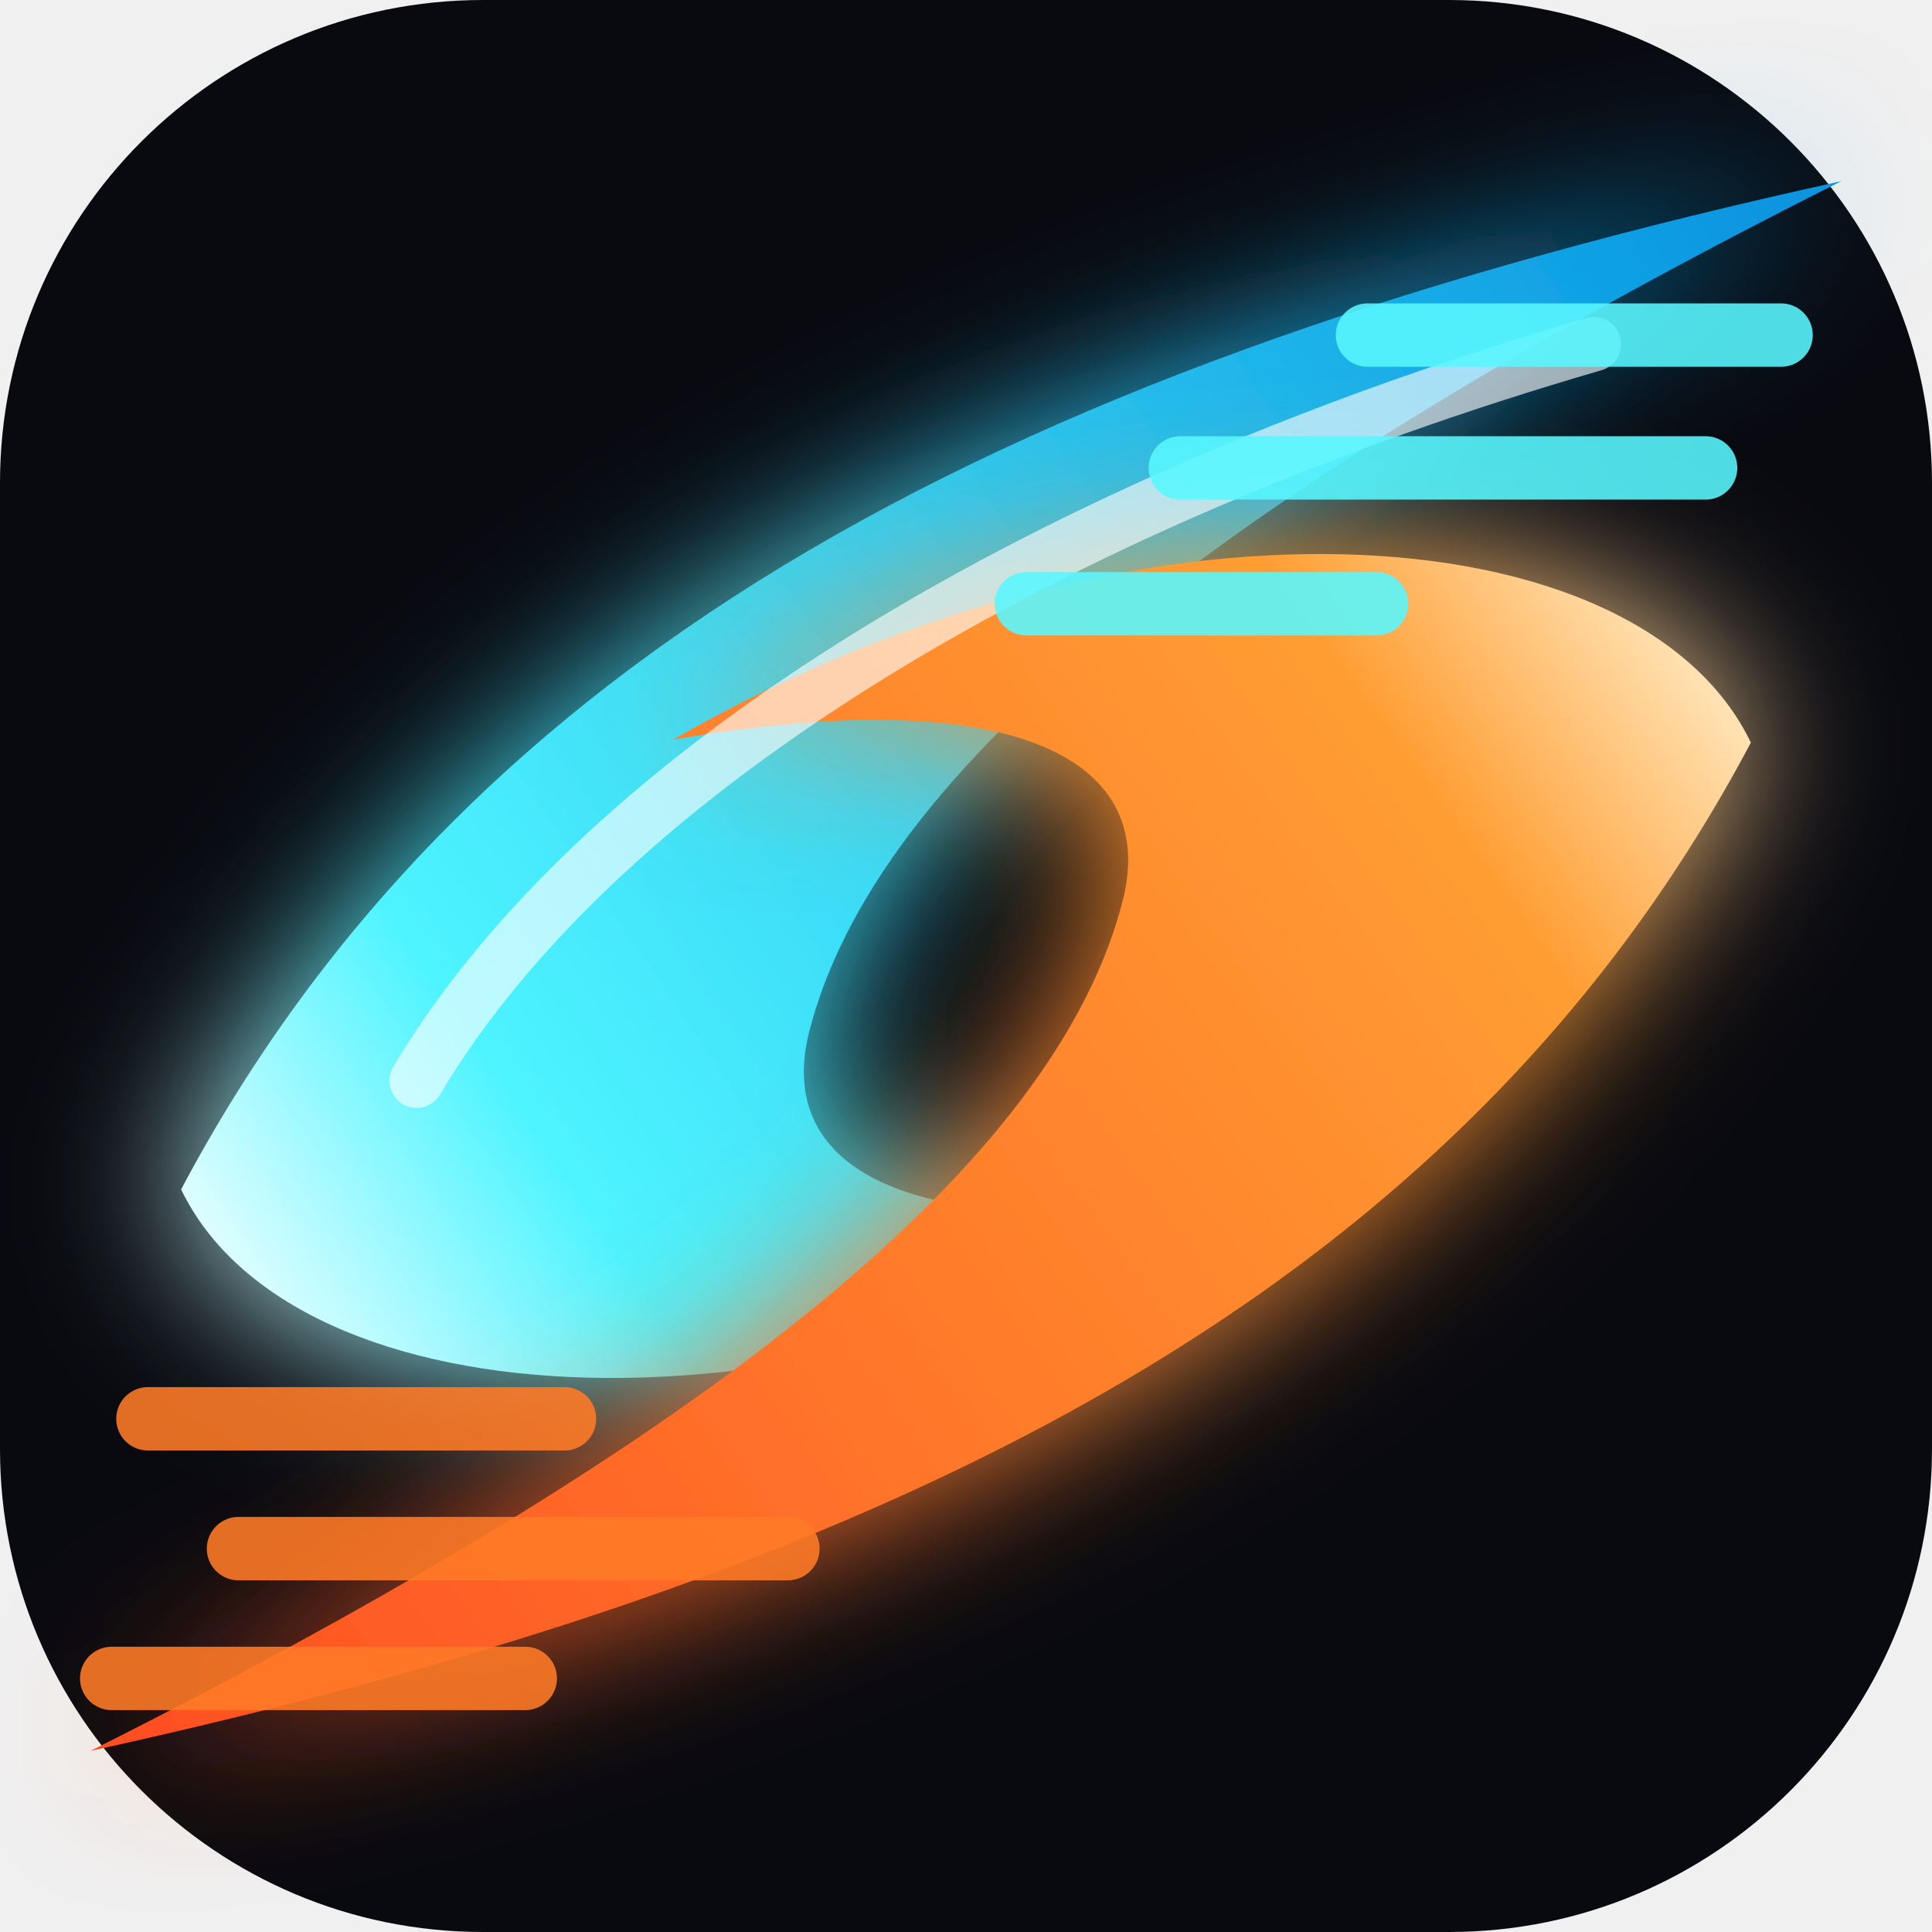
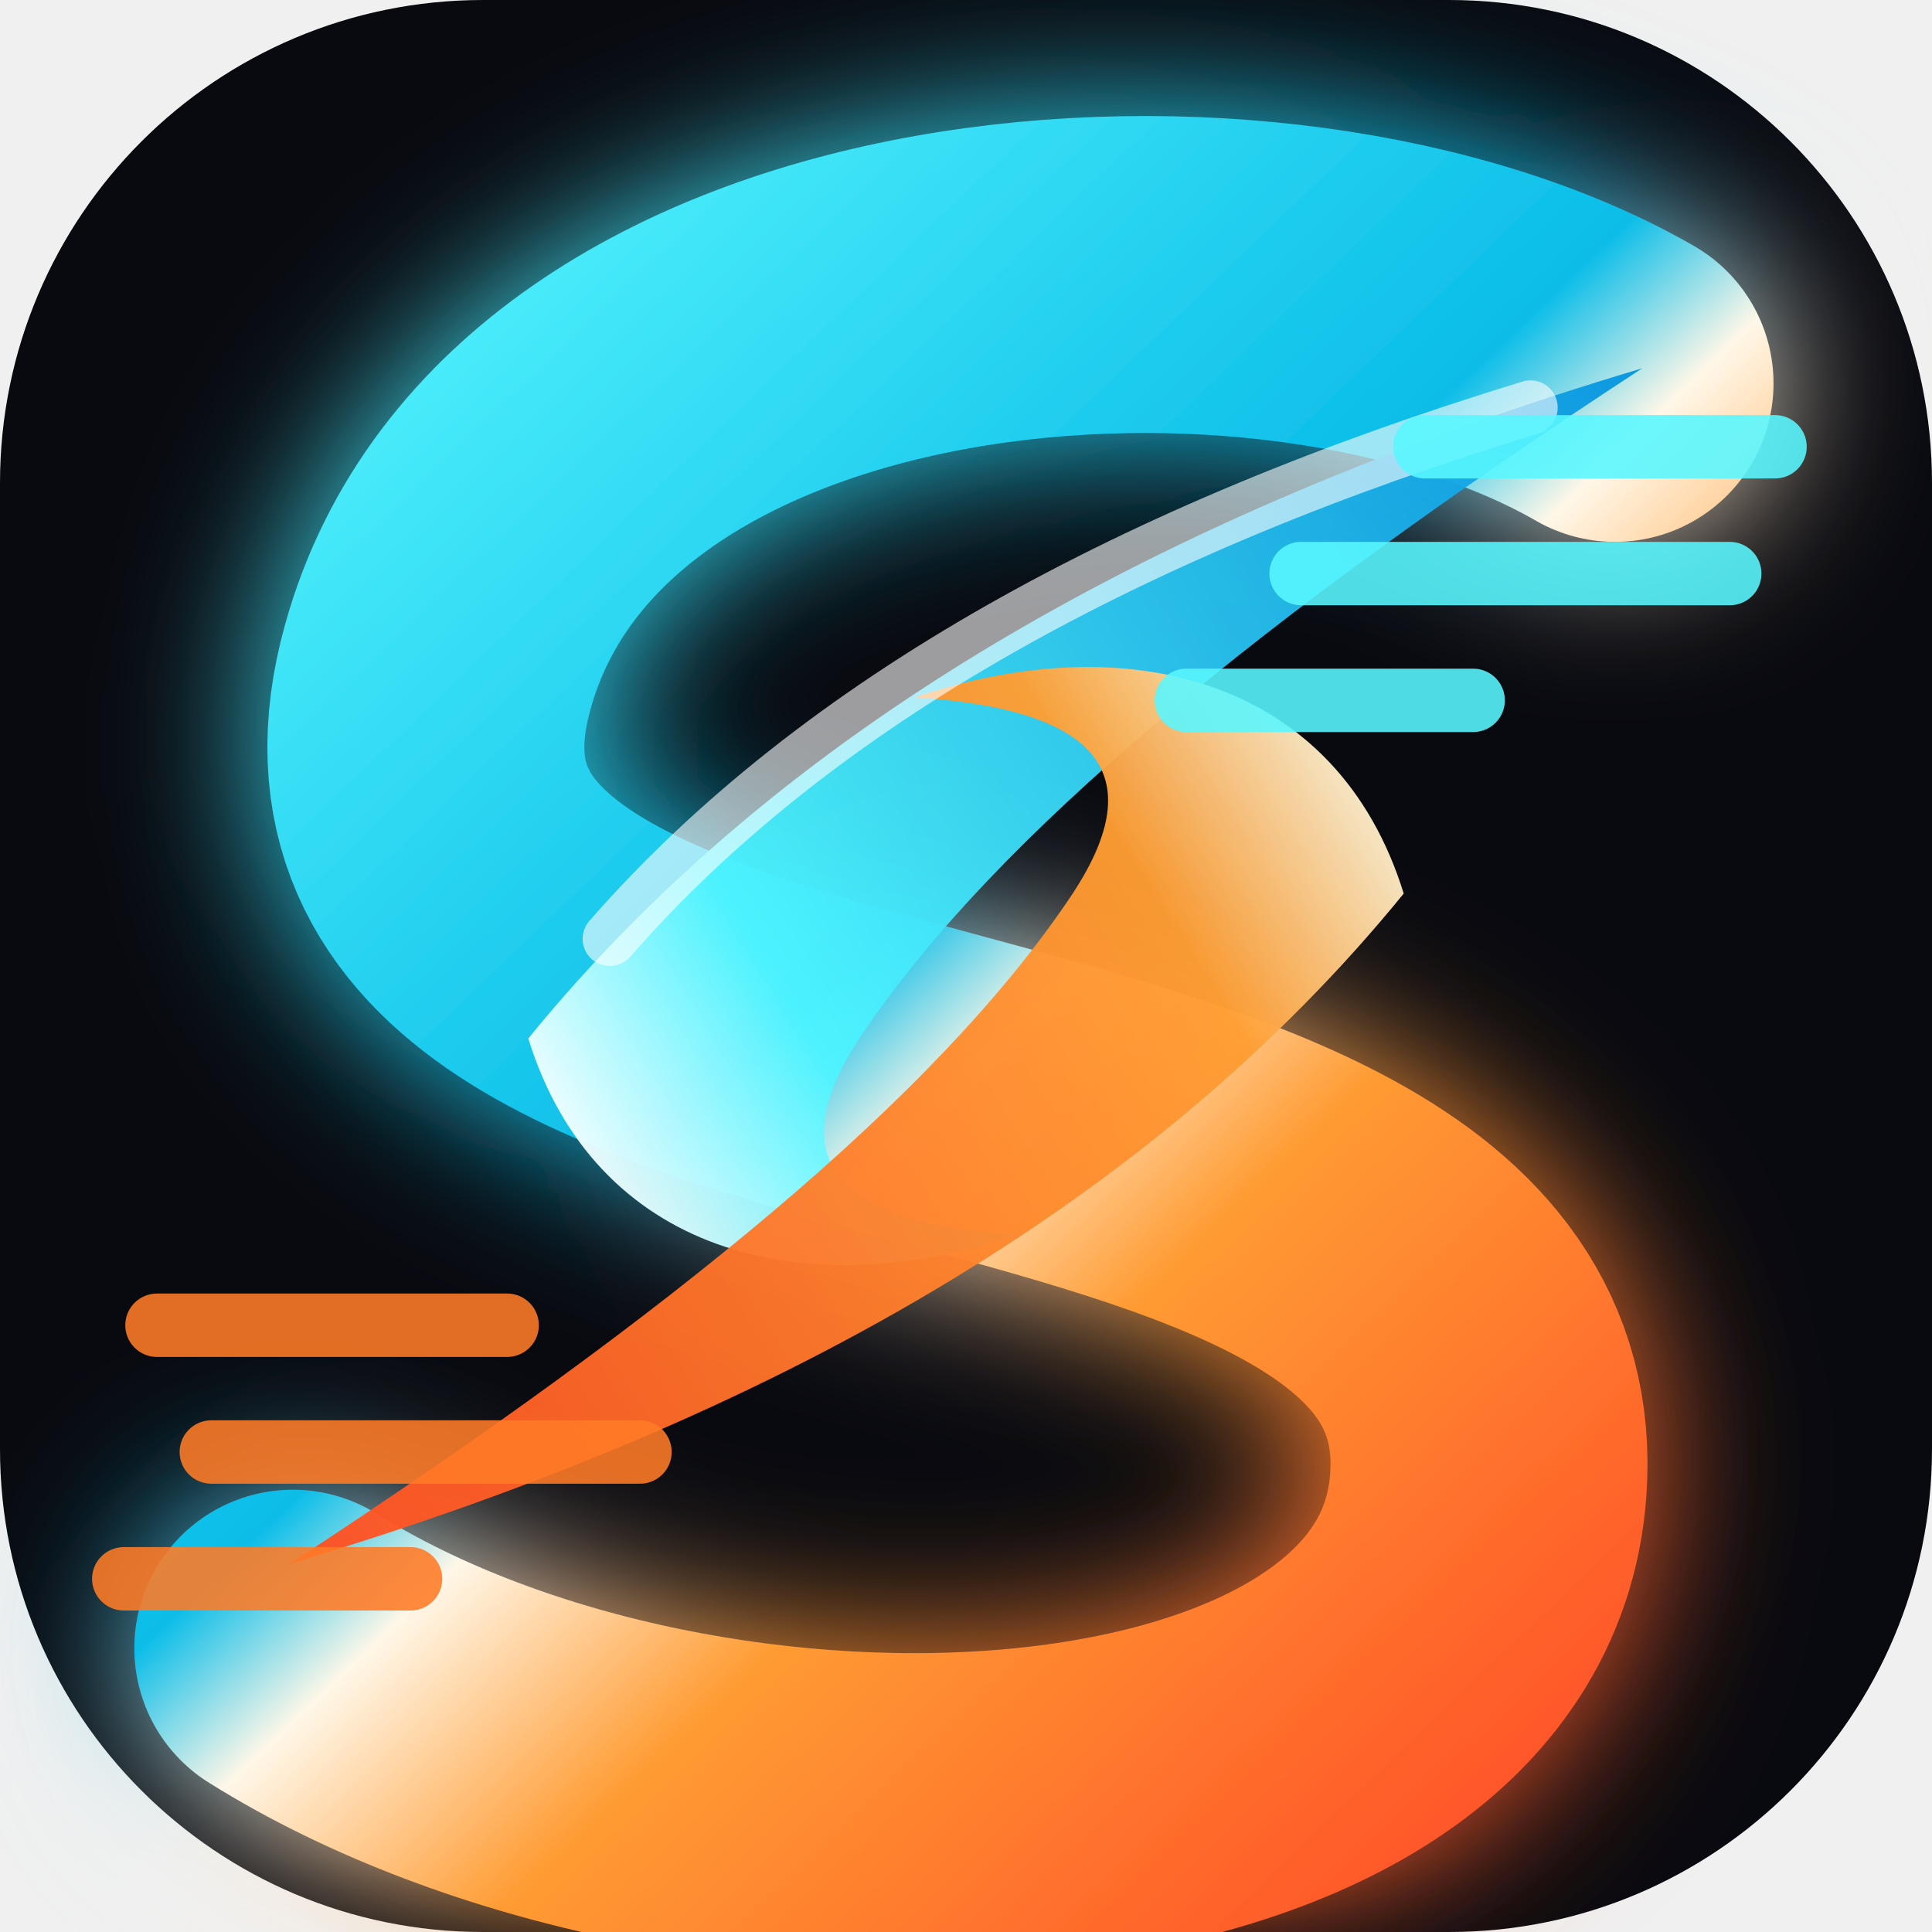
<svg xmlns="http://www.w3.org/2000/svg" viewBox="0 0 64 64" role="img" aria-labelledby="title">
  <defs>
-     <linearGradient id="cyanSwoosh" x1="6" x2="59" y1="43" y2="7" gradientUnits="userSpaceOnUse">
+     <linearGradient id="slapzS" x1="9" x2="55" y1="8" y2="56" gradientUnits="userSpaceOnUse">
+       <stop stop-color="#59f8ff" />
+       <stop offset="0.46" stop-color="#0bbde8" />
+       <stop offset="0.54" stop-color="#fff7e8" />
+       <stop offset="0.68" stop-color="#ff9b32" />
+       <stop offset="1" stop-color="#ff5229" />
+     </linearGradient>
+     <linearGradient id="cyanSwoosh" x1="17" x2="54" y1="35" y2="12" gradientUnits="userSpaceOnUse">
      <stop stop-color="#f7ffff" />
      <stop offset="0.2" stop-color="#4ef4ff" />
      <stop offset="1" stop-color="#0795e0" />
    </linearGradient>
-     <linearGradient id="orangeSwoosh" x1="58" x2="5" y1="21" y2="59" gradientUnits="userSpaceOnUse">
+     <linearGradient id="orangeSwoosh" x1="47" x2="10" y1="29" y2="52" gradientUnits="userSpaceOnUse">
      <stop stop-color="#fff1cf" />
      <stop offset="0.18" stop-color="#ff9d32" />
      <stop offset="1" stop-color="#ff4e22" />
    </linearGradient>
    <filter id="softGlow" x="-50%" y="-50%" width="200%" height="200%">
      <feGaussianBlur stdDeviation="2.6" result="blur" />
      <feMerge>
        <feMergeNode in="blur" />
        <feMergeNode in="SourceGraphic" />
      </feMerge>
    </filter>
  </defs>
  <rect width="64" height="64" rx="16" fill="#090a10" />
-   <path d="M6 39.4C15.5 21.5 33.6 12 61 6 40.3 16.4 29 25.5 26.8 34.2c-1.2 4.8 3.9 7.2 14.9 5.3C26.4 48.3 9.7 47.1 6 39.4Z" fill="url(#cyanSwoosh)" filter="url(#softGlow)" />
-   <path d="M58 24.6C48.5 42.5 30.4 52 3 58c20.7-10.4 32-19.5 34.2-28.2 1.2-4.8-3.9-7.2-14.9-5.3 15.3-8.8 32-7.6 35.7.1Z" fill="url(#orangeSwoosh)" filter="url(#softGlow)" />
-   <path d="M13.8 35.8C20 25.4 34.9 16.6 52.8 11.4" fill="none" stroke="#ffffff" stroke-width="1.8" stroke-linecap="round" opacity="0.62" />
-   <path d="M45.3 11.1h13.7M39.1 15.5h17.4M34 20h11.6" fill="none" stroke="#58f7ff" stroke-width="2.1" stroke-linecap="round" opacity="0.88" />
-   <path d="M4.9 47h13.8M7.9 51.3h18.2M3.7 55.6h13.7" fill="none" stroke="#ff7a27" stroke-width="2.1" stroke-linecap="round" opacity="0.88" />
+   <path d="M53.5 12.7C42.2 6.2 18.4 8 14.5 22.1c-4.8 17.2 36 10.6 34.8 27.1-.9 12.6-26 13.9-39.6 5.4" fill="none" stroke="url(#slapzS)" stroke-width="10.5" stroke-linecap="round" stroke-linejoin="round" filter="url(#softGlow)" />
+   <path d="M17.5 34.4C25.8 24.2 38.3 17 54.4 12.2 41.7 20.5 33 27.7 28.6 34.2c-2.8 4.1-1.1 6.3 5.1 6.7-7.1 2.4-14 .6-16.2-6.5Z" fill="url(#cyanSwoosh)" opacity="0.96" />
+   <path d="M46.5 29.6C38.2 39.8 25.7 47 9.6 51.8c12.7-8.3 21.4-15.5 25.8-22 2.8-4.1 1.1-6.3-5.1-6.7 7.1-2.4 14-.6 16.2 6.5Z" fill="url(#orangeSwoosh)" opacity="0.96" />
+   <path d="M20.2 31.1C27.1 23.2 37.6 17.5 50.7 13.5" fill="none" stroke="#ffffff" stroke-width="1.8" stroke-linecap="round" opacity="0.6" />
+   <path d="M47.2 14.8h11.6M43.1 19h14.2M39.3 23.2h9.5" fill="none" stroke="#58f7ff" stroke-width="2.1" stroke-linecap="round" opacity="0.88" />
+   <path d="M5.2 43.9h11.6M7 48.1h14.2M4.1 52.3h9.5" fill="none" stroke="#ff7a27" stroke-width="2.1" stroke-linecap="round" opacity="0.88" />
</svg>
